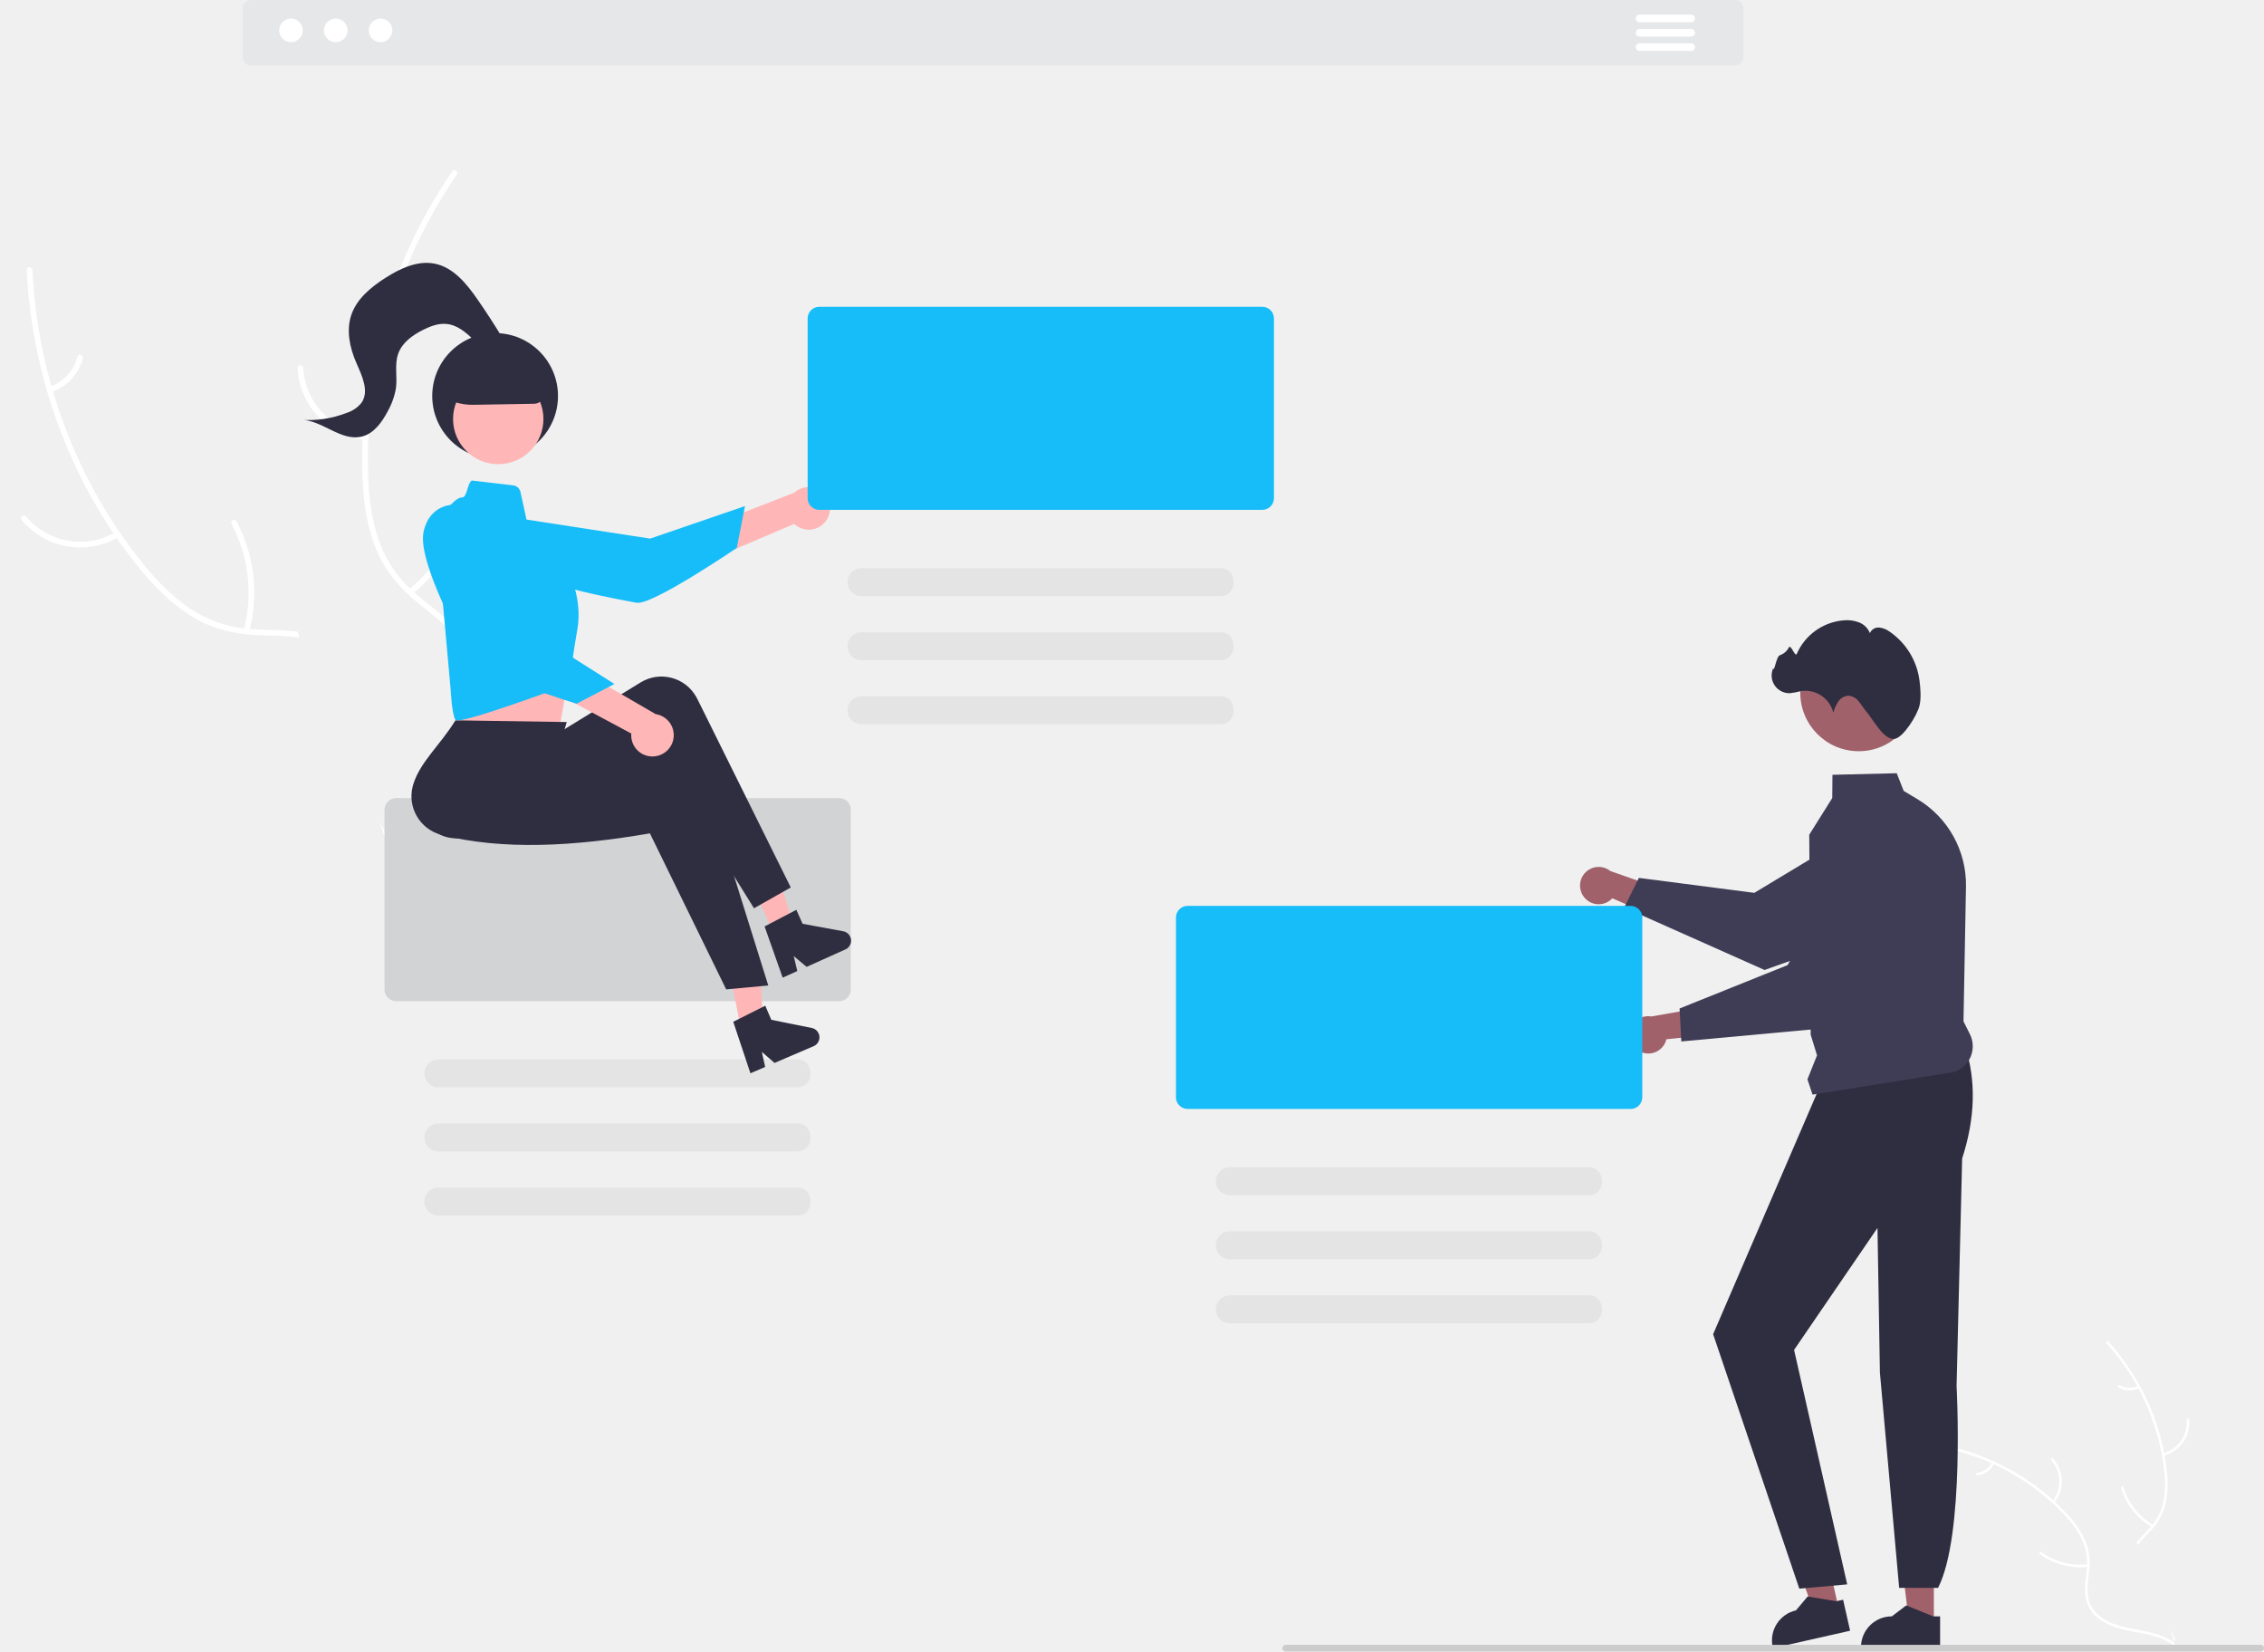
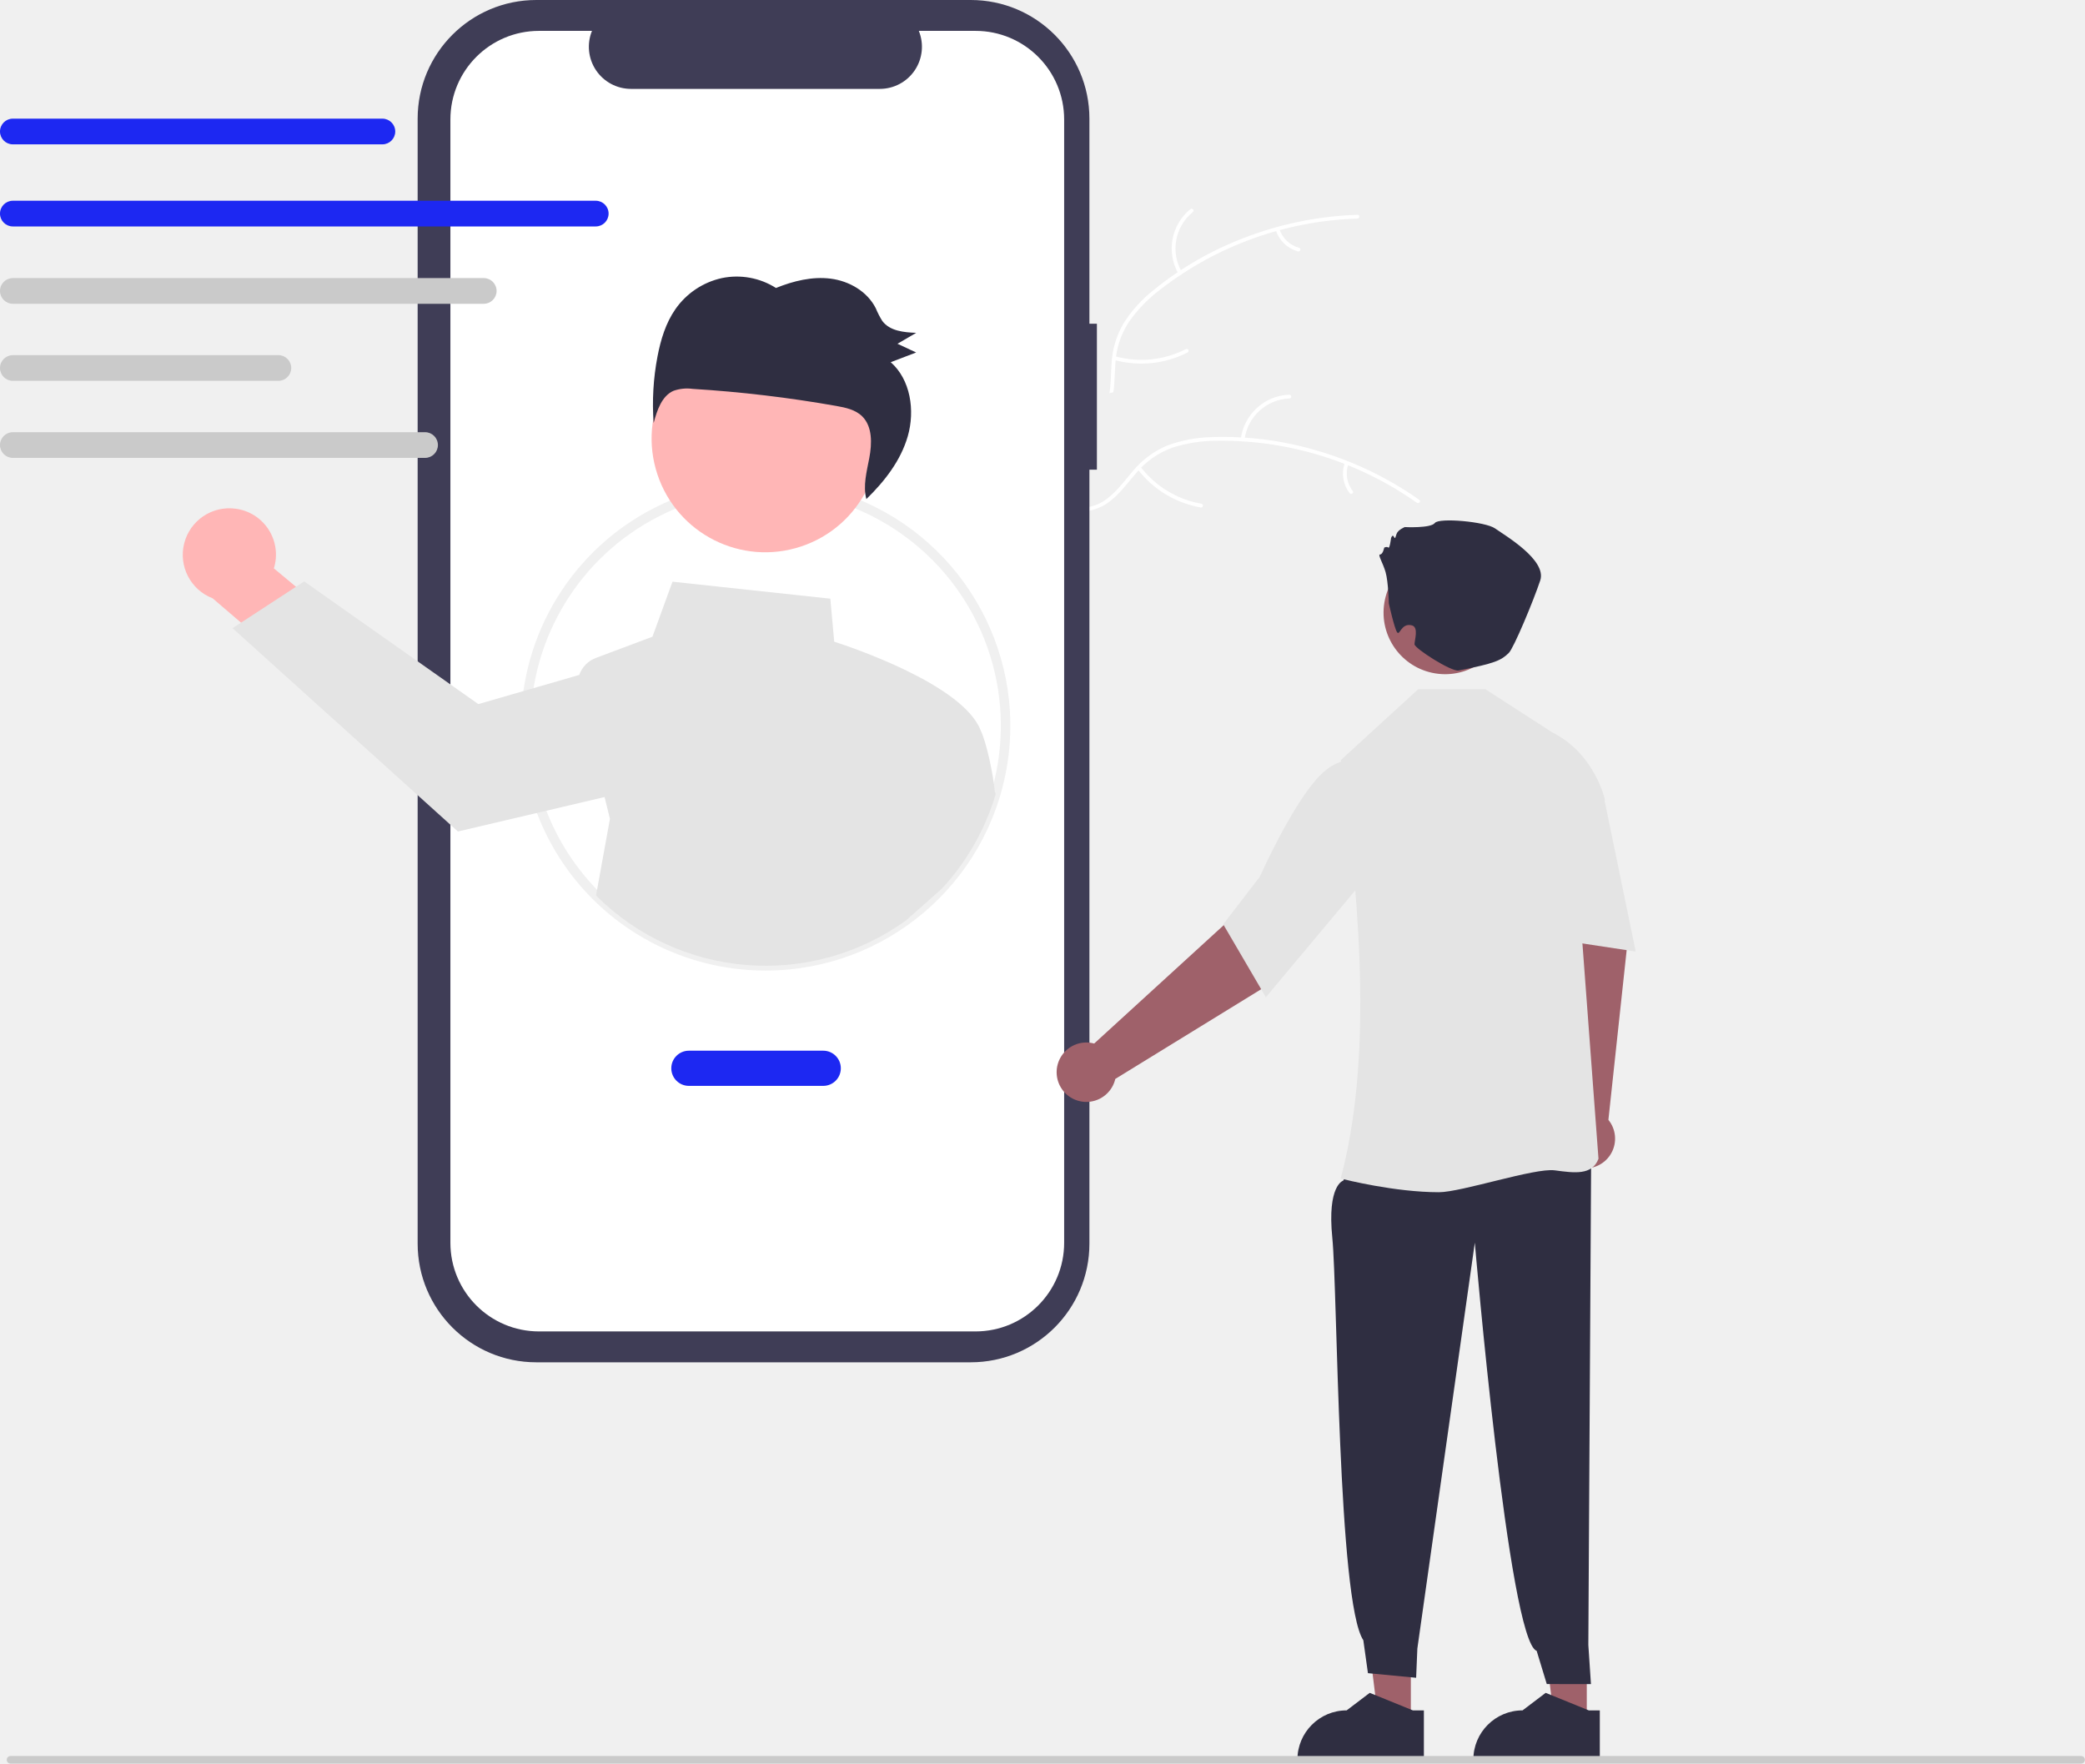
- <svg xmlns="http://www.w3.org/2000/svg" data-name="Layer 1" width="808.149" height="589.444" viewBox="0 0 808.149 589.444">
-   <path d="M1010.646,651.374c-2.712-20.479-15.575-40.575-35.178-47.091a95.176,95.176,0,0,1,.513,65.343c-2.94,8.15-7.058,16.908-4.167,25.075,1.798,5.082,6.13,8.946,10.957,11.346,4.827,2.4,10.172,3.519,15.45,4.616l1.044.849C1007.48,692.559,1013.358,671.853,1010.646,651.374Z" transform="translate(-223.3166 -125.2169)" fill="#f0f0f0" />
-   <path d="M975.277,604.672a81.35,81.35,0,0,1,20.585,45.622,35.032,35.032,0,0,1-.312,10.972,20.092,20.092,0,0,1-4.923,9.359c-2.233,2.492-4.805,4.783-6.393,7.775a12.303,12.303,0,0,0-.521,10.048c1.455,4.07,4.286,7.374,7.166,10.509,3.198,3.481,6.575,7.045,7.96,11.683.168.562,1.03.269.862-.292-2.409-8.068-10.295-12.599-14.096-19.852-1.774-3.385-2.538-7.324-.929-10.925,1.407-3.148,4.058-5.513,6.34-8.017a21.44,21.44,0,0,0,5.155-8.971,32.386,32.386,0,0,0,.732-10.919A78.924,78.924,0,0,0,990.95,627.723a82.792,82.792,0,0,0-15.076-23.739c-.393-.433-.987.258-.597.688Z" transform="translate(-223.3166 -125.2169)" fill="#fff" />
-   <path d="M995.574,644.787a12.205,12.205,0,0,0,9.189-12.858c-.051-.584-.96-.532-.909.053a11.302,11.302,0,0,1-8.572,11.944c-.569.14-.273,1.001.292.862Z" transform="translate(-223.3166 -125.2169)" fill="#fff" />
-   <path d="M991.926,669.51a23.524,23.524,0,0,1-10.612-13.465c-.17-.561-1.032-.268-.862.292a24.469,24.469,0,0,0,11.071,13.989c.507.295.907-.523.403-.816Z" transform="translate(-223.3166 -125.2169)" fill="#fff" />
-   <path d="M986.477,619.878a6.909,6.909,0,0,1-6.55-.281c-.503-.302-.903.517-.403.816a7.742,7.742,0,0,0,7.245.326.471.471,0,0,0,.285-.577.458.458,0,0,0-.577-.285Z" transform="translate(-223.3166 -125.2169)" fill="#fff" />
-   <path d="M916.168,641.368c.309.197.618.395.927.6a90.982,90.982,0,0,1,11.705,8.99c.286.251.573.51.851.769a95.916,95.916,0,0,1,21.056,28.349,93.146,93.146,0,0,1,5.207,13.16c1.932,6.232,3.531,13.143,7.298,18.223a15.977,15.977,0,0,0,1.257,1.527l33.678-.267c.076-.039.153-.07.23-.109l1.345.051c-.056-.238-.119-.483-.175-.721-.032-.138-.071-.276-.103-.414-.024-.092-.048-.184-.064-.268-.008-.031-.016-.061-.024-.084-.016-.084-.04-.161-.056-.238q-.523-2.059-1.078-4.118c-0-.008-0-.008-.008-.015a136.959,136.959,0,0,0-11.765-30.167c-.156-.283-.312-.574-.483-.857a88.883,88.883,0,0,0-8.079-12.046,78.577,78.577,0,0,0-5.28-5.944,65.342,65.342,0,0,0-16.448-12.118c-12.129-6.282-26.133-8.615-39.011-4.617C916.82,641.155,916.498,641.258,916.168,641.368Z" transform="translate(-223.3166 -125.2169)" fill="#f0f0f0" />
-   <path d="M916.248,641.795a81.35,81.35,0,0,1,43.904,24.033,35.032,35.032,0,0,1,6.357,8.948,20.092,20.092,0,0,1,1.704,10.436c-.282,3.334-.957,6.712-.423,10.057a12.303,12.303,0,0,0,5.633,8.337c3.612,2.373,7.861,3.307,12.049,4.076,4.649.854,9.492,1.667,13.389,4.536.472.348.984-.405.512-.753-6.781-4.991-15.805-3.861-23.207-7.364-3.454-1.635-6.436-4.32-7.319-8.164-.772-3.361-.079-6.845.235-10.219a21.44,21.44,0,0,0-1.285-10.267,32.386,32.386,0,0,0-5.989-9.159A78.924,78.924,0,0,0,942.64,650.764a82.792,82.792,0,0,0-26.329-9.878c-.574-.109-.633.8-.063.908Z" transform="translate(-223.3166 -125.2169)" fill="#fff" />
-   <path d="M956.605,661.604a12.205,12.205,0,0,0-.405-15.799c-.392-.435-1.087.154-.694.589a11.302,11.302,0,0,1,.347,14.697c-.37.454.385.964.753.512Z" transform="translate(-223.3166 -125.2169)" fill="#fff" />
-   <path d="M968.578,683.54a23.524,23.524,0,0,1-16.58-4.362c-.473-.346-.985.407-.512.753a24.469,24.469,0,0,0,17.262,4.504c.583-.069.41-.964-.17-.894Z" transform="translate(-223.3166 -125.2169)" fill="#fff" />
-   <path d="M934.345,647.193a6.909,6.909,0,0,1-5.398,3.719c-.583.062-.41.956.17.894a7.742,7.742,0,0,0,5.981-4.101.471.471,0,0,0-.12-.632.458.458,0,0,0-.632.12Z" transform="translate(-223.3166 -125.2169)" fill="#fff" />
-   <path d="M788.709,445.353a6.618,6.618,0,0,0,10.136.478l21.566,9.379-2.101-12.039-20.157-7.061a6.653,6.653,0,0,0-9.444,9.243Z" transform="translate(-223.3166 -125.2169)" fill="#a0616a" />
-   <path d="M808.33,438.551l41.197,5.339,42.485-25.593a18.784,18.784,0,0,1,26.807,8.35h0a18.804,18.804,0,0,1-8.433,24.393l-57.089,20.344-.107.038-50.089-22.312Z" transform="translate(-223.3166 -125.2169)" fill="#3f3d56" />
-   <polygon points="690.298 579.764 681.54 579.764 677.374 545.984 690.3 545.985 690.298 579.764" fill="#a0616a" />
-   <path d="M915.848,713.47l-28.238-.001V713.112a10.992,10.992,0,0,1,10.991-10.991h.001l5.158-3.913,9.624,3.914,2.465 0Z" transform="translate(-223.3166 -125.2169)" fill="#2f2e41" />
-   <polygon points="656.36 574.245 647.818 576.174 636.313 544.142 648.921 541.295 656.36 574.245" fill="#a0616a" />
-   <path d="M883.725,707.251l-27.545,6.219-.079-.348a10.992,10.992,0,0,1,8.3-13.142l.001-0,4.169-4.953,10.25,1.698,2.405-.543Z" transform="translate(-223.3166 -125.2169)" fill="#2f2e41" />
-   <path d="M924.706,498.471c4.106,12.384,3.672,25.826-.987,40.253L921.728,619.952s2.967,53.268-6.608,72.012H901.234l-6.875-76.877-.863-51.6-29.771,43.533,18.962,83.687L865.596,692.235l-30.77-90.82,37.964-88.111Z" transform="translate(-223.3166 -125.2169)" fill="#2f2e41" />
-   <path d="M868.493,510.442l3.424-8.561-2.265-7.36-.516-71.322-0-.054,8.218-13.104.067-8.288,22.946-.56,2.488,6.319,4.924,2.944A35.646,35.646,0,0,1,925.087,441.638l-.889,48.121,2.29,4.58a9.638,9.638,0,0,1-5.68,13.49l-50.493,8.077Z" transform="translate(-223.3166 -125.2169)" fill="#3f3d56" />
-   <circle cx="663.476" cy="247.27" r="20.849" fill="#a0616a" />
-   <path d="M908.503,377.032c.622-2.62.336-6.306-.015-8.944a25.035,25.035,0,0,0-10.596-17.384,7.633,7.633,0,0,0-3.802-1.511,3.282,3.282,0,0,0-3.3,1.996,6.842,6.842,0,0,0-3.86-3.828,12.058,12.058,0,0,0-5.494-.74,20.08,20.08,0,0,0-16.752,11.975c-.557,1.323-2.112-3.564-2.818-2.314a5.557,5.557,0,0,1-3.151,2.769c-1.383.386-1.944,6.082-2.488,4.754a6.332,6.332,0,0,0,6.053,8.829,34.872,34.872,0,0,0,4.143-.793,10.329,10.329,0,0,1,11.309,7.731,13.685,13.685,0,0,1,1.8-4.006,4.632,4.632,0,0,1,3.716-2.042,5.204,5.204,0,0,1,3.576,2.056c.918,1.078,1.607,2.335,2.532,3.407,2.713,3.145,6.383,10.48,10.249,9.945C902.655,388.51,907.654,380.609,908.503,377.032Z" transform="translate(-223.3166 -125.2169)" fill="#2f2e41" />
-   <path d="M809.071,500.687a6.618,6.618,0,0,0,9.075-4.54l23.398-2.364-7.719-9.474L812.789,488.007a6.653,6.653,0,0,0-3.718,12.68Z" transform="translate(-223.3166 -125.2169)" fill="#a0616a" />
-   <path d="M822.86,485.16l38.547-15.488,24.545-43.099a18.784,18.784,0,0,1,27.466-5.824h0a18.804,18.804,0,0,1,4.572,25.401L878.139,491.812l-.075.086-54.603,5.031Z" transform="translate(-223.3166 -125.2169)" fill="#3f3d56" />
-   <path d="M1030.275,714.661h-347.988a1.191,1.191,0,1,1,0-2.381h347.988a1.191,1.191,0,1,1,0,2.381Z" transform="translate(-223.3166 -125.2169)" fill="#ccc" />
-   <path d="M805.383,521.018H647.243a4.161,4.161,0,0,1-4.157-4.157V452.695a4.161,4.161,0,0,1,4.157-4.157H805.383a4.161,4.161,0,0,1,4.157,4.157v64.166A4.161,4.161,0,0,1,805.383,521.018Z" transform="translate(-223.3166 -125.2169)" fill="#16bdf9" />
-   <path d="M790.325,551.799h-128.024a4.988,4.988,0,1,1,0-9.976h128.024C796.758,541.733,796.822,551.889,790.325,551.799Z" transform="translate(-223.3166 -125.2169)" fill="#e4e4e4" />
-   <path d="M790.325,574.66h-128.024a4.988,4.988,0,1,1,0-9.976h128.024C796.758,564.594,796.822,574.751,790.325,574.66Z" transform="translate(-223.3166 -125.2169)" fill="#e4e4e4" />
-   <path d="M790.325,597.522h-128.024a4.988,4.988,0,1,1,0-9.976h128.024C796.758,587.456,796.822,597.612,790.325,597.522Z" transform="translate(-223.3166 -125.2169)" fill="#e4e4e4" />
-   <path d="M252.327,350.827c-27.839-36.577-39.053-88.474-18.332-129.504A211.783,211.783,0,0,0,335.67,325.267c17.422,8.253,37.659,15.618,45.905,33.043,5.132,10.842,4.355,23.736.5,35.095-3.856,11.359-10.537,21.509-17.147,31.519l-.315,2.978C321.92,410.868,280.166,387.404,252.327,350.827Z" transform="translate(-223.3166 -125.2169)" fill="#f0f0f0" />
-   <path d="M234.908,221.638c1.706,37.608,15.438,74.914,39.061,104.298,5.107,6.353,10.841,12.353,17.7,16.83a44.709,44.709,0,0,0,22.449,7.05c7.433.432,15.087.014,22.286,2.246,7.588,2.352,13.243,7.927,16.582,15.042,4.086,8.706,4.8,18.361,5.17,27.827.411,10.51.672,21.433,5.759,30.924.616,1.15-1.204,2.039-1.819.891-8.852-16.512-3.51-36.033-8.887-53.444-2.509-8.124-7.481-15.542-15.668-18.701-7.159-2.763-15.052-2.338-22.582-2.711-7.907-.391-15.311-2.064-22.207-6.076-7.054-4.104-13.035-9.893-18.282-16.087a175.619,175.619,0,0,1-28.146-47.123,184.227,184.227,0,0,1-13.436-61.115c-.059-1.299,1.962-1.142,2.021.149Z" transform="translate(-223.3166 -125.2169)" fill="#fff" />
-   <path d="M265.786,316.79a27.158,27.158,0,0,1-34.671-5.884c-.835-1.001.682-2.345,1.518-1.343a25.148,25.148,0,0,0,32.263,5.408c1.118-.671,2.002,1.152.891,1.819Z" transform="translate(-223.3166 -125.2169)" fill="#fff" />
-   <path d="M310.32,350.093a52.346,52.346,0,0,0-4.368-37.897c-.612-1.152,1.208-2.042,1.819-.891a54.447,54.447,0,0,1,4.465,39.445c-.337,1.262-2.252.599-1.917-.657Z" transform="translate(-223.3166 -125.2169)" fill="#fff" />
-   <path d="M241.077,263.205a15.373,15.373,0,0,0,9.898-10.715c.321-1.266,2.236-.601,1.917.657a17.227,17.227,0,0,1-10.924,11.878,1.047,1.047,0,0,1-1.355-.464,1.018,1.018,0,0,1,.464-1.355Z" transform="translate(-223.3166 -125.2169)" fill="#fff" />
-   <path d="M385.762,186.853c-.178.796-.356,1.592-.523,2.401a202.453,202.453,0,0,0-4.375,32.548c-.058.846-.104,1.704-.137,2.55a213.431,213.431,0,0,0,11.227,77.773A207.267,207.267,0,0,0,404.376,331.063c6.724,12.867,15.039,26.283,17.061,40.211a35.555,35.555,0,0,1,.411,4.382L368.271,428.055c-.182.058-.352.129-.534.187l-2.043,2.19c-.285-.463-.57-.949-.855-1.412-.166-.268-.321-.547-.487-.815-.107-.182-.214-.365-.321-.524-.036-.061-.071-.122-.095-.17-.107-.158-.19-.317-.285-.463q-2.403-4.071-4.758-8.19c-.012-.012-.012-.012-.012-.036-11.906-20.953-22.168-43.085-28.744-66.07-.198-.692-.408-1.395-.581-2.11a197.781,197.781,0,0,1-6.141-31.686,174.848,174.848,0,0,1-.989-17.664,145.397,145.397,0,0,1,6.955-44.925c9.293-28.939,27.738-54.585,54.336-68.472C384.4,187.54,385.069,187.196,385.762,186.853Z" transform="translate(-223.3166 -125.2169)" fill="#f0f0f0" />
-   <path d="M386.307,187.651C365.026,218.706,353.53,256.761,354.7,294.445c.253,8.147,1.219,16.39,4,24.094a44.709,44.709,0,0,0,13.68,19.145c5.675,4.821,12.038,9.094,16.442,15.211,4.642,6.447,5.801,14.302,4.184,21.994-1.979,9.411-7.222,17.55-12.625,25.331-6,8.639-12.368,17.518-14.02,28.159-.2,1.289-2.189.903-1.989-.384,2.874-18.513,18.892-30.884,25.081-48.023,2.888-7.997,3.384-16.914-1.251-24.365-4.053-6.516-10.611-10.929-16.399-15.76-6.078-5.073-10.983-10.866-14.073-18.222-3.161-7.524-4.451-15.746-4.912-23.851a175.619,175.619,0,0,1,5.898-54.571,184.227,184.227,0,0,1,26.068-56.886c.735-1.073,2.254.27,1.524,1.336Z" transform="translate(-223.3166 -125.2169)" fill="#fff" />
-   <path d="M353.673,282.216A27.158,27.158,0,0,1,329.533,256.643c-.064-1.302,1.956-1.462,2.02-.158a25.148,25.148,0,0,0,22.504,23.742c1.296.137.905,2.125-.384,1.989Z" transform="translate(-223.3166 -125.2169)" fill="#fff" />
-   <path d="M369.18,335.619a52.346,52.346,0,0,0,19.329-32.888c.205-1.289,2.194-.903,1.989.384a54.447,54.447,0,0,1-20.183,34.182c-1.029.805-2.158-.878-1.135-1.678Z" transform="translate(-223.3166 -125.2169)" fill="#fff" />
-   <path d="M366.206,224.555a15.373,15.373,0,0,0,14.354-2.596c1.018-.817,2.147.866,1.135,1.678a17.227,17.227,0,0,1-15.873,2.907,1.047,1.047,0,0,1-.803-1.187,1.018,1.018,0,0,1,1.187-.803Z" transform="translate(-223.3166 -125.2169)" fill="#fff" />
-   <circle cx="176.735" cy="141.337" r="22.445" fill="#2f2e41" />
-   <path d="M522.866,482.548H364.726a4.161,4.161,0,0,1-4.157-4.157V414.226a4.161,4.161,0,0,1,4.157-4.157H522.866a4.161,4.161,0,0,1,4.157,4.157v64.166A4.161,4.161,0,0,1,522.866,482.548Z" transform="translate(-223.3166 -125.2169)" fill="#d1d3d4" />
-   <path d="M507.808,513.329h-128.024a4.988,4.988,0,0,1,0-9.976h128.024C514.241,503.264,514.305,513.42,507.808,513.329Z" transform="translate(-223.3166 -125.2169)" fill="#e4e4e4" />
-   <path d="M507.808,536.191h-128.024a4.988,4.988,0,1,1,0-9.976h128.024C514.241,526.125,514.305,536.281,507.808,536.191Z" transform="translate(-223.3166 -125.2169)" fill="#e4e4e4" />
-   <path d="M507.808,559.052h-128.024a4.988,4.988,0,0,1,0-9.976h128.024C514.241,548.987,514.305,559.143,507.808,559.052Z" transform="translate(-223.3166 -125.2169)" fill="#e4e4e4" />
-   <path d="M518.32,310.88a7.553,7.553,0,0,1-11.506,1.317l-56.035,23.92,1.474-13.869,54.608-21.172a7.594,7.594,0,0,1,11.459,9.805Z" transform="translate(-223.3166 -125.2169)" fill="#ffb6b6" />
-   <path d="M404.264,309.592s-6.928,6.729-.053,15.388,40.87,14.29,46.322,15.361,35.779-19.557,35.779-19.557l2.937-14.945-33.852,11.614Z" transform="translate(-223.3166 -125.2169)" fill="#16bdf9" />
-   <path d="M385.659,360.647l.546,10.365s-1.61,9.182-.286,11.163c1.314,1.971,37.179,2.22,37.179,2.22s2.37-12.775,4.411-23.956Z" transform="translate(-223.3166 -125.2169)" fill="#ffb6b6" />
-   <polygon points="265.457 372.482 272.955 370.968 270.809 340.682 259.743 342.918 265.457 372.482" fill="#ffb6b6" />
-   <polygon points="276.197 333.07 283.167 329.936 274.125 300.959 263.837 305.586 276.197 333.07" fill="#ffb6b6" />
-   <path d="M505.585,441.96l-13.125,7.431-32.368-52.013c-22.723,15.308-44.942,22.64-67.342,26.552-7.573,1.348-15.294.665-16.748-7.043q-.102-.541-.163-1.087c-.894-8.419,9.579-19.211,10.91-29.512l28.663-1.721,3.535,4.532,33.148-20.379a14.229,14.229,0,0,1,19.583,4.951q.329.541.61,1.109Z" transform="translate(-223.3166 -125.2169)" fill="#2f2e41" />
-   <path d="M497.552,476.95l-15.018,1.396L455.305,422.656c-27.002,4.644-52.476,6.132-74.509.514a14.242,14.242,0,0,1-10.185-17.205q.129-.535.298-1.058c2.637-8.046,9.54-13.738,14.978-22.587l39.725.603-4.437,15.309,38.59-4.994a14.229,14.229,0,0,1,15.83,12.546q.078.628.102,1.262Z" transform="translate(-223.3166 -125.2169)" fill="#2f2e41" />
-   <circle cx="177.853" cy="149.546" r="16.13" fill="#ffb6b6" />
-   <path d="M391.713,296.716l14.79,1.74a3.018,3.018,0,0,1,2.596,2.353l2.352,10.763,14.662,17.267s5.265,9.872,3.291,21.06S426.562,369.401,426.562,369.401s-39.331,14.747-40.648,12.773-1.743-10.943-1.743-10.943L378.906,312.657s5.923-9.872,9.214-9.872C390.244,302.713,389.971,297.933,391.713,296.716Z" transform="translate(-223.3166 -125.2169)" fill="#16bdf9" />
-   <ellipse cx="203.645" cy="243.279" rx="3.755" ry="4.506" fill="#16bdf9" />
-   <path d="M485.053,489.901l11.431-5.729,2.154,5.026,14.455,2.922a3.416,3.416,0,0,1,.669,6.488l-13.966,5.987-4.538-3.94,1.191,5.375-5.266,2.257Z" transform="translate(-223.3166 -125.2169)" fill="#2f2e41" />
-   <path d="M496.242,455.876l11.328-5.929,2.243,4.987,14.504,2.667a3.416,3.416,0,0,1,.783,6.475l-13.859,6.231-4.607-3.859,1.285,5.353-5.225,2.349Z" transform="translate(-223.3166 -125.2169)" fill="#2f2e41" />
-   <path d="M391.954,269.703a20.642,20.642,0,0,1-11.907-3.756l-.116-.082v-.142a15.566,15.566,0,0,1,15.548-15.548h6.546a15.566,15.566,0,0,1,15.548,15.548,3.62,3.62,0,0,1-3.541,3.602l-21.711.374C392.199,269.702,392.076,269.703,391.954,269.703Z" transform="translate(-223.3166 -125.2169)" fill="#2f2e41" />
-   <path d="M456.88,395.176a7.553,7.553,0,0,1-8.222-8.157l-53.702-28.778,11.746-7.521,50.666,29.382a7.594,7.594,0,0,1-.488,15.073Z" transform="translate(-223.3166 -125.2169)" fill="#ffb6b6" />
-   <path d="M386.577,305.355s-9.583-1.2-12.043,9.58,14.4,40.832,16.972,45.757,37.633,15.697,37.633,15.697l13.5-7.051L412.411,350.178Z" transform="translate(-223.3166 -125.2169)" fill="#16bdf9" />
-   <path d="M403.666,252.579c1.509-1.851.329-4.592-.908-6.634q-4.254-7.019-8.93-13.77c-3.896-5.624-8.616-11.504-15.323-12.852-6.117-1.23-12.279,1.677-17.541,5.029-5.174,3.296-10.27,7.447-12.239,13.256-1.885,5.56-.561,11.734,1.784,17.116,2.008,4.609,4.71,10.121,1.846,14.253a11.057,11.057,0,0,1-5.296,3.605,37.833,37.833,0,0,1-16.629,2.454c7.767-.084,14.566,7.892,22.095,5.984,4.27-1.082,7.114-5.063,9.16-8.963a25.11,25.11,0,0,0,2.989-8.466c.497-4.04-.579-8.292.78-12.129,1.414-3.994,5.172-6.666,8.966-8.553,2.519-1.252,5.265-2.299,8.07-2.086,7.951.602,12.069,10.389,19.614,12.969" transform="translate(-223.3166 -125.2169)" fill="#2f2e41" />
-   <path d="M673.905,307.196H515.766a4.161,4.161,0,0,1-4.157-4.157V238.873a4.161,4.161,0,0,1,4.157-4.157H673.905a4.161,4.161,0,0,1,4.157,4.157v64.166A4.161,4.161,0,0,1,673.905,307.196Z" transform="translate(-223.3166 -125.2169)" fill="#16bdf9" />
-   <path d="M658.848,337.977h-128.024a4.988,4.988,0,0,1,0-9.976h128.024C665.28,327.911,665.344,338.068,658.848,337.977Z" transform="translate(-223.3166 -125.2169)" fill="#e4e4e4" />
-   <path d="M658.848,360.839h-128.024a4.988,4.988,0,1,1,0-9.976h128.024C665.28,350.773,665.344,360.929,658.848,360.839Z" transform="translate(-223.3166 -125.2169)" fill="#e4e4e4" />
-   <path d="M658.848,383.7h-128.024a4.988,4.988,0,0,1,0-9.976h128.024C665.28,373.634,665.344,383.791,658.848,383.7Z" transform="translate(-223.3166 -125.2169)" fill="#e4e4e4" />
-   <path d="M842.658,148.606H312.917a2.97,2.97,0,0,1-2.967-2.967V128.184a2.97,2.97,0,0,1,2.967-2.967H842.658a2.97,2.97,0,0,1,2.967,2.967v17.454A2.97,2.97,0,0,1,842.658,148.606Z" transform="translate(-223.3166 -125.2169)" fill="#e6e7e8" />
-   <circle id="b637d542-0ea5-46b9-aa61-095218110267" data-name="Ellipse 90" cx="103.853" cy="10.843" r="4.213" fill="#fff" />
-   <circle id="b2f1169c-b566-47c9-8d4c-e5da87bed52d" data-name="Ellipse 91" cx="119.843" cy="10.843" r="4.213" fill="#fff" />
-   <circle id="a4343e91-3550-42c2-91d2-f5254c8e4c9c" data-name="Ellipse 92" cx="135.834" cy="10.843" r="4.213" fill="#fff" />
-   <path d="M826.991,133.16H808.578a1.364,1.364,0,0,1,0-2.728h18.413a1.364,1.364,0,0,1,0,2.728Z" transform="translate(-223.3166 -125.2169)" fill="#fff" />
-   <path d="M826.991,138.275H808.578a1.364,1.364,0,0,1,0-2.728h18.413a1.364,1.364,0,1,1,0,2.728Z" transform="translate(-223.3166 -125.2169)" fill="#fff" />
-   <path d="M826.991,143.39H808.578a1.364,1.364,0,1,1,0-2.728h18.413a1.364,1.364,0,1,1,0,2.728Z" transform="translate(-223.3166 -125.2169)" fill="#fff" />
+ <svg xmlns="http://www.w3.org/2000/svg" data-name="Layer 1" width="651.813" height="551.31" viewBox="0 0 651.813 551.31">
+   <path d="M622.711,251.781c21.623-15.974,52.067-22.097,75.887-9.635A123.863,123.863,0,0,0,636.96,300.735c-4.972,10.119-9.449,21.892-19.708,26.569-6.383,2.91-13.917,2.348-20.528-.002-6.61-2.35-12.49-6.342-18.288-10.292l-1.739-.209C587.016,291.976,601.087,267.755,622.711,251.781Z" transform="translate(-274.0937 -174.3448)" fill="#f0f0f0" />
+   <path d="M698.406,242.676a105.87,105.87,0,0,0-61.321,21.969,45.591,45.591,0,0,0-9.99,10.21,26.149,26.149,0,0,0-4.311,13.069c-.315,4.343-.135,8.823-1.5,13.014a16.011,16.011,0,0,1-8.936,9.571c-5.125,2.317-10.778,2.653-16.316,2.791-6.15.152-12.54.213-18.133,3.109-.678.351-1.182-.721-.506-1.071,9.731-5.038,21.102-1.751,31.329-4.749,4.772-1.399,9.152-4.245,11.068-9.006,1.676-4.164,1.493-8.783,1.774-13.183a27.903,27.903,0,0,1,3.739-12.936,42.148,42.148,0,0,1,9.561-10.556,102.713,102.713,0,0,1,27.793-16.065,107.747,107.747,0,0,1,35.853-7.345c.76-.024.651,1.157-.104,1.18Z" transform="translate(-274.0937 -174.3448)" fill="#fff" />
+   <path d="M642.503,259.937a15.884,15.884,0,0,1,3.732-20.227c.592-.48,1.366.418.773.899a14.708,14.708,0,0,0-3.433,18.822c.383.659-.691,1.161-1.071.506Z" transform="translate(-274.0937 -174.3448)" fill="#fff" />
+   <path d="M622.654,285.702a30.615,30.615,0,0,0,22.199-2.237c.679-.348,1.184.723.506,1.071a31.844,31.844,0,0,1-23.105,2.281c-.735-.208-.331-1.322.4-1.115Z" transform="translate(-274.0937 -174.3448)" fill="#fff" />
+   <path d="M674.046,245.936a8.991,8.991,0,0,0,6.183,5.878c.737.198.333,1.312-.4,1.115a10.075,10.075,0,0,1-6.855-6.488.612.612,0,0,1,.283-.789.595.595,0,0,1,.789.283Z" transform="translate(-274.0937 -174.3448)" fill="#fff" />
+   <path d="M717.485,331.188c-.464-.111-.928-.222-1.399-.326a118.407,118.407,0,0,0-18.997-2.831c-.494-.041-.996-.075-1.49-.102a124.827,124.827,0,0,0-45.575,5.914,121.222,121.222,0,0,0-17.027,7.022c-7.581,3.825-15.497,8.575-23.658,9.64a20.796,20.796,0,0,1-2.566.203L576.577,318.938c-.032-.107-.072-.207-.105-.314l-1.264-1.213c.273-.163.56-.325.833-.488.158-.095.323-.183.481-.278.107-.061.215-.122.309-.183.036-.02.072-.041.1-.054.094-.061.187-.108.273-.163q2.401-1.371,4.829-2.714c.007-.007.007-.007.021-.007,12.353-6.787,25.382-12.603,38.878-16.256.406-.11.819-.227,1.239-.322a115.673,115.673,0,0,1,18.582-3.326,102.262,102.262,0,0,1,10.338-.43,85.037,85.037,0,0,1,26.214,4.444c16.846,5.677,31.689,16.679,39.587,32.349C717.095,330.385,717.29,330.78,717.485,331.188Z" transform="translate(-274.0937 -174.3448)" fill="#f0f0f0" />
+   <path d="M717.014,331.499a105.87,105.87,0,0,0-62.188-19.378,45.591,45.591,0,0,0-14.124,2.137,26.148,26.148,0,0,0-11.311,7.839c-2.867,3.278-5.419,6.963-9.033,9.488a16.011,16.011,0,0,1-12.897,2.262c-5.487-1.236-10.203-4.37-14.708-7.596-5.002-3.581-10.141-7.38-16.35-8.435-.752-.128-.51-1.288.241-1.16,10.803,1.836,17.903,11.307,27.874,15.07,4.653,1.756,9.863,2.121,14.259-.527,3.845-2.316,6.48-6.114,9.354-9.458a27.903,27.903,0,0,1,10.774-8.077,42.148,42.148,0,0,1,13.989-2.672,102.712,102.712,0,0,1,31.864,3.906,107.747,107.747,0,0,1,33.049,15.721c.621.439-.177,1.316-.794.88Z" transform="translate(-274.0937 -174.3448)" fill="#fff" />
+   <path d="M661.986,311.623a15.884,15.884,0,0,1,15.157-13.903c.762-.026.839,1.156.076,1.183a14.708,14.708,0,0,0-14.073,12.962c-.091.757-1.25.511-1.16-.241Z" transform="translate(-274.0937 -174.3448)" fill="#fff" />
+   <path d="M630.625,320.244a30.615,30.615,0,0,0,19.071,11.579c.752.131.51,1.29-.241,1.16a31.844,31.844,0,0,1-19.821-12.09c-.462-.608.531-1.255.991-.65Z" transform="translate(-274.0937 -174.3448)" fill="#fff" />
+   <path d="M695.6,319.436a8.991,8.991,0,0,0,1.398,8.416c.469.602-.525,1.248-.991.65a10.075,10.075,0,0,1-1.567-9.307.612.612,0,0,1,.701-.459.595.595,0,0,1,.459.701Z" transform="translate(-274.0937 -174.3448)" fill="#fff" />
+   <path d="M617.005,275.545h-2.34V211.445a37.1,37.1,0,0,0-37.1-37.1H441.759a37.1,37.1,0,0,0-37.1,37.1V563.106a37.1,37.1,0,0,0,37.1,37.1H577.566a37.1,37.1,0,0,0,37.1-37.1V321.173h2.34Z" transform="translate(-274.0937 -174.3448)" fill="#3f3d56" />
+   <path d="M579.063,183.997h-17.727a13.163,13.163,0,0,1-12.187,18.134H471.347a13.163,13.163,0,0,1-12.187-18.134H442.602a27.706,27.706,0,0,0-27.706,27.706V562.848a27.706,27.706,0,0,0,27.706,27.706H579.063a27.706,27.706,0,0,0,27.706-27.706h0v-351.146A27.706,27.706,0,0,0,579.063,183.997Z" transform="translate(-274.0937 -174.3448)" fill="#fff" />
+   <path d="M513.454,477.753a76.429,76.429,0,0,1-76.5-76.5,76.39,76.39,0,0,1,41.758-68.166,76.657,76.657,0,0,1,59.407-4.264,76.51,76.51,0,0,1-24.665,148.93Zm0-150a72.689,72.689,0,0,0-33.378,8.006,73.502,73.502,0,1,0,76.428,125.06,72.847,72.847,0,0,0,10.957-9.722,73.474,73.474,0,0,0-54.007-123.344Z" transform="translate(-274.0937 -174.3448)" fill="#f0f0f0" />
+   <path d="M347.69,333.361a14.476,14.476,0,0,1,12.023,18.659l25.417,21.172L376.032,391.776l-35.474-30.403a14.554,14.554,0,0,1,7.133-28.012Z" transform="translate(-274.0937 -174.3448)" fill="#ffb6b6" />
+   <path d="M585.075,421.653c-.51-5.48-2.617-15.33-4.405-18.973-5.497-14.388-41.015-26.213-45.785-27.737l-1.21-13.45-49.35-5.31-6.26,17.2-17.7,6.64a8.693,8.693,0,0,0-5.18,5.31h0l-15.88,4.59-15.67,4.53-54.44-38.36-2.57,1.68-17.18,11.21-2.65,1.73,70.45,63.56,26.17-6.14,19.68-4.63,1.68,6.82-4.35,23.96a74.977,74.977,0,0,0,96.96,7.75l11.18-9.92a74.889,74.889,0,0,0,16.81-29.53Z" transform="translate(-274.0937 -174.3448)" fill="#e4e4e4" />
+   <circle cx="513.338" cy="311.449" r="35.532" transform="matrix(0.94932, -0.31431, 0.31431, 0.94932, -345.9699, 2.78906)" fill="#ffb6b6" />
+   <path d="M485.271,270.943a23.983,23.983,0,0,1,14.522-9.673,22.897,22.897,0,0,1,16.885,3.097c5.452-2.196,11.33-3.653,17.106-2.913s11.436,3.967,14.108,9.281a25.374,25.374,0,0,0,2.038,3.959c2.355,3.141,6.73,3.549,10.594,3.699q-2.93,1.709-5.862,3.418,2.921,1.361,5.842,2.722-3.976,1.518-7.951,3.035c6.168,5.422,7.661,15.072,5.325,23.163-2.211,7.66-7.281,14.108-12.942,19.628-1.105-4.119.111-8.585.92-12.85.854-4.506.991-9.775-2.164-12.956-2.128-2.146-5.25-2.794-8.194-3.315a397.688,397.688,0,0,0-44.886-5.33,12.7,12.7,0,0,0-5.983.611c-3.663,1.628-5.134,6.098-6.196,10.061a79.775,79.775,0,0,1,1.208-20.802C480.644,280.537,482.226,275.289,485.271,270.943Z" transform="translate(-274.0937 -174.3448)" fill="#2f2e41" />
+   <path d="M531.454,513.795h-42a5.5,5.5,0,0,1,0-11h42a5.5,5.5,0,0,1,0,11Z" transform="translate(-274.0937 -174.3448)" fill="#1d28f2" />
+   <path d="M393.636,219.47H278.111a4.018,4.018,0,0,1,0-8.036H393.636a4.018,4.018,0,0,1,0,8.036Z" transform="translate(-274.0937 -174.3448)" fill="#1d28f2" />
+   <path d="M460.336,245.133H278.111a4.018,4.018,0,0,1,0-8.036H460.336a4.018,4.018,0,1,1,0,8.036Z" transform="translate(-274.0937 -174.3448)" fill="#1d28f2" />
+   <path d="M425.318,269.31h-147.207a4.018,4.018,0,1,1,0-8.036h147.207a4.018,4.018,0,1,1,0,8.036Z" transform="translate(-274.0937 -174.3448)" fill="#cacaca" />
+   <path d="M361.12,293.399h-83.009a4.018,4.018,0,1,1,0-8.036h83.009a4.018,4.018,0,1,1,0,8.036Z" transform="translate(-274.0937 -174.3448)" fill="#cacaca" />
+   <path d="M406.976,317.485h-128.865a4.018,4.018,0,0,1,0-8.036h128.865a4.018,4.018,0,0,1,0,8.036Z" transform="translate(-274.0937 -174.3448)" fill="#cacaca" />
+   <polygon points="496.06 536.227 485.706 536.226 480.78 496.288 496.062 496.289 496.06 536.227" fill="#9f616a" />
+   <path d="M774.227,724.901l-39.531-.001v-.5a15.387,15.387,0,0,1,15.386-15.386h.001l7.221-5.478,13.472,5.479,3.451 0Z" transform="translate(-274.0937 -174.3448)" fill="#2f2e41" />
+   <path d="M764.121,522.871,759.554,467.192l-3.587-20.899,20.086-4.436,6.665,28.611-5.807,53.947a9.29,9.29,0,1,1-12.79-1.545Z" transform="translate(-274.0937 -174.3448)" fill="#9f616a" />
+   <polygon points="441.06 536.227 430.706 536.226 425.78 496.288 441.062 496.289 441.06 536.227" fill="#9f616a" />
+   <path d="M698.583,535.494l-4.59,7.94s-5.044,1.378-3.395,17.819,1.719,113.85,9.698,125.836l1.444,10.293,15.067,1.44.38-9.133,17.965-126.884s10.581,124.56,19.334,127.608l3.161,10.378,13.808.006-.815-12.229.89-154.359Z" transform="translate(-274.0937 -174.3448)" fill="#2f2e41" />
+   <path d="M693.537,542.829l-.317-.082c9.474-35.436,6.741-81.323.052-130.597l0-.204,24.183-22.151h21l20.818,13.435c13.459,6.729,16.517,20.979,16.546,21.123l.021.101-8.246,28.784,6.212,83.243.007.097-.035.09c-2.011,5.098-7.398,4.372-13.636,3.531-6.227-.84-29.176,6.838-36.213,6.838C710.177,547.037,694.519,543.081,693.537,542.829Z" transform="translate(-274.0937 -174.3448)" fill="#e4e4e4" />
+   <path d="M754.913,414.449l9.021-3.925,11.886,14.573,9.634,46.698-33-5Z" transform="translate(-274.0937 -174.3448)" fill="#e4e4e4" />
+   <path d="M616.154,500.56l41.241-37.686,14.333-15.627L687.528,460.419,668.978,483.2,622.758,511.621a9.29,9.29,0,1,1-6.605-11.061Z" transform="translate(-274.0937 -174.3448)" fill="#9f616a" />
+   <path d="M656.497,463.285l11.422-14.833c.095-.213,9.571-21.39,17.786-30.591,8.426-9.439,15.06-4.612,15.126-4.56l.165.124.458,34.857-31.628,37.792Z" transform="translate(-274.0937 -174.3448)" fill="#e4e4e4" />
+   <circle cx="725.872" cy="365.847" r="19.251" transform="translate(-25.61731 849.3991) rotate(-80.78252)" fill="#9f616a" />
+   <path d="M708.272,362.99s-.154-6.768-1.01-9.762-2.567-5.561-1.711-5.561,1.283-2.139,1.283-2.139.856-.428,1.283,0,.856-2.995.856-2.995.428-1.283.856-.428.428.428.856-.856,2.567-2.139,2.567-2.139,8.128.428,9.411-1.283,15.828-.428,18.823,1.711,16.256,9.839,14.117,16.256-8.296,21.192-9.839,22.673c-2.44,2.342-4.129,3.187-15.674,5.484-2.259.45-13.792-6.926-13.792-8.209s1.39-5.353-.845-5.912c-3.378-.845-3.758,3.426-4.614,2.143S708.272,362.99,708.272,362.99Z" transform="translate(-274.0937 -174.3448)" fill="#2f2e41" />
+   <path d="M719.227,724.901l-39.531-.001v-.5a15.387,15.387,0,0,1,15.386-15.386h.001l7.221-5.478,13.472,5.479,3.451 0Z" transform="translate(-274.0937 -174.3448)" fill="#2f2e41" />
+   <path d="M924.716,725.655h-647.294a1.191,1.191,0,1,1,0-2.381h647.294a1.191,1.191,0,0,1,0,2.381Z" transform="translate(-274.0937 -174.3448)" fill="#cacaca" />
</svg>
